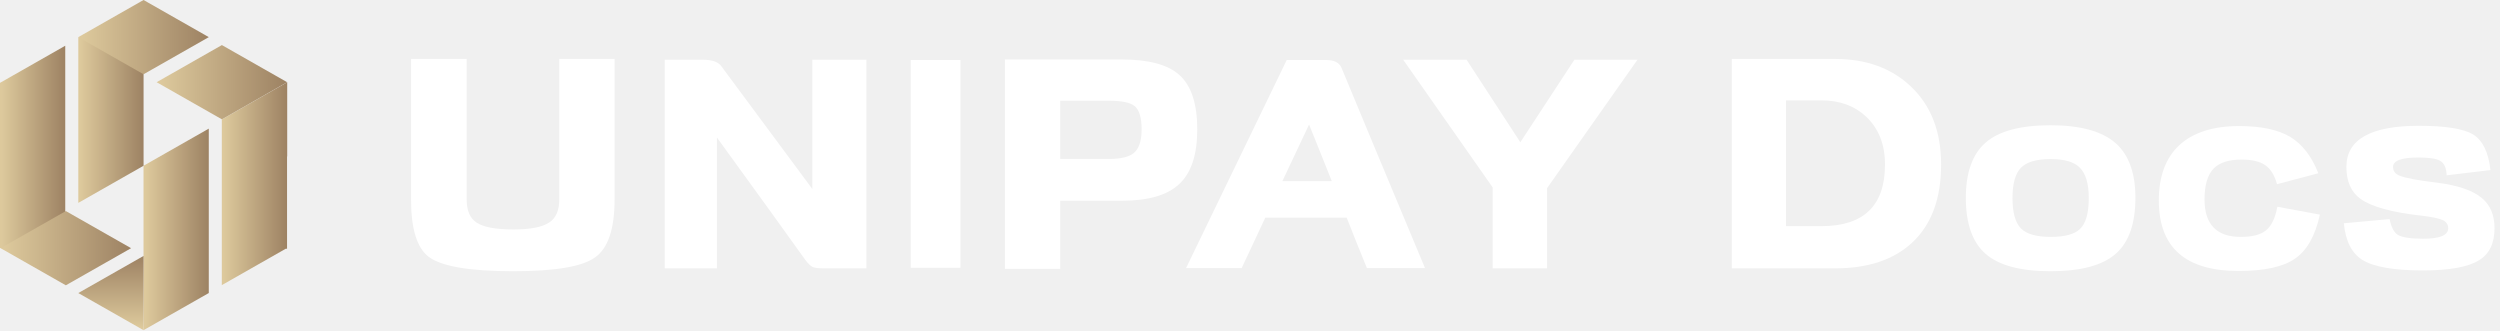
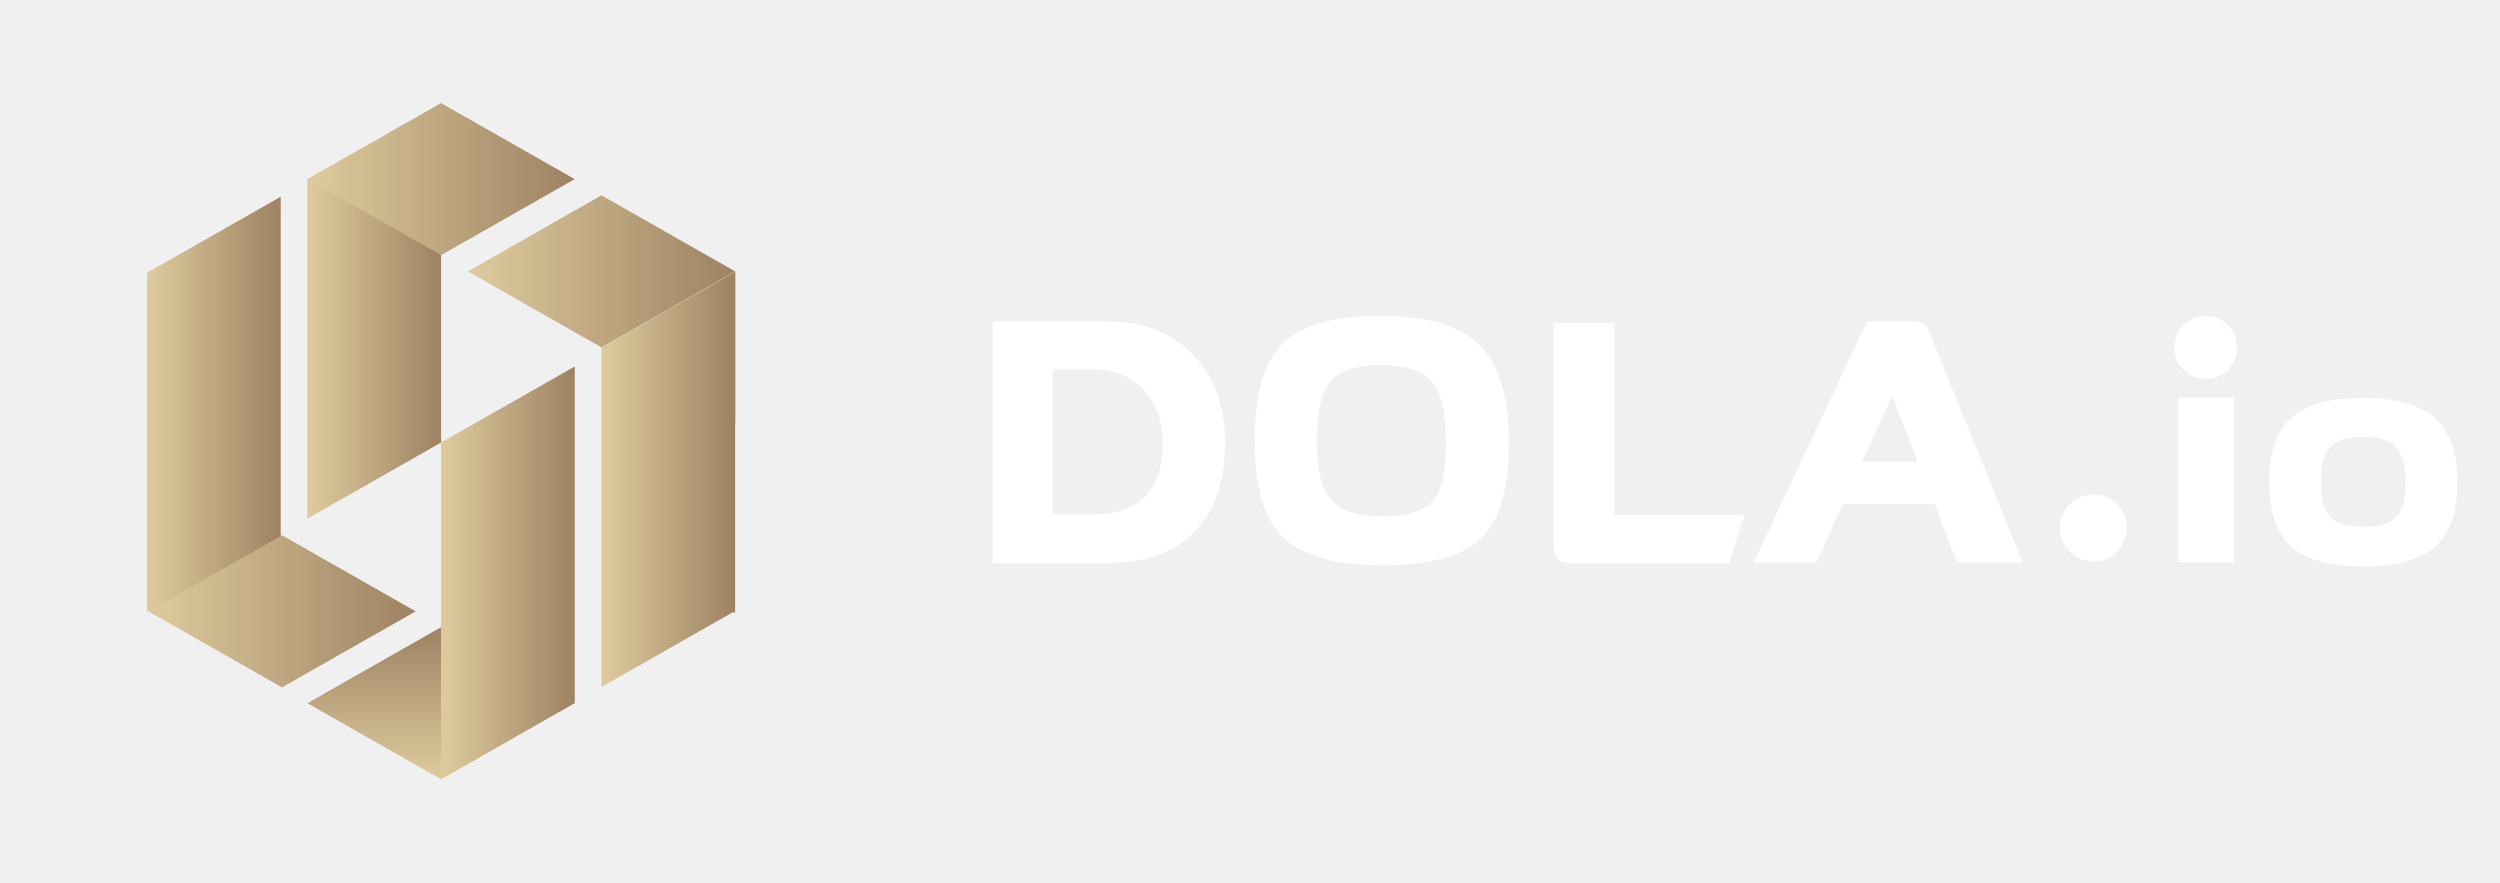
- <svg xmlns="http://www.w3.org/2000/svg" width="212" height="28" viewBox="0 0 212 28" fill="none">
-   <path d="M5.533 21.038H0L0 7.032H0.011L0 7.026L5.533 3.877L5.533 21.038Z" fill="url(#paint0_linear_39935_5224)" />
-   <path d="M17.704 24.857H17.689L12.168 28L12.168 21.702L12.171 21.703L12.171 14.062H12.183L12.171 14.056L17.704 10.907L17.704 24.857Z" fill="url(#paint1_linear_39935_5224)" />
-   <path d="M12.174 14.061H12.163L6.641 17.204L6.641 3.155L12.174 3.155L12.174 14.061Z" fill="url(#paint2_linear_39935_5224)" />
-   <path d="M6.639 24.851L12.172 21.703L12.172 28L6.639 24.851Z" fill="url(#paint3_linear_39935_5224)" />
-   <path d="M24.355 13.272L24.342 13.264L24.342 21.092H24.232L18.809 24.179L18.809 10.13H18.834L18.822 10.123L24.355 6.974V13.272Z" fill="url(#paint4_linear_39935_5224)" />
-   <path d="M24.349 6.971L18.815 10.119L13.281 6.971L18.815 3.822L24.349 6.971Z" fill="url(#paint5_linear_39935_5224)" />
-   <path d="M17.706 3.149L12.172 6.298L6.639 3.149L12.172 0L17.706 3.149Z" fill="url(#paint6_linear_39935_5224)" />
-   <path d="M5.584 17.898L11.116 21.046L5.584 24.193L5.584 24.194L5.583 24.194L5.582 24.194L5.582 24.193L0.051 21.046L5.582 17.898L5.582 17.897L5.583 17.897L5.584 17.897L5.584 17.898Z" fill="url(#paint7_linear_39935_5224)" />
-   <path d="M133.508 5.066H138.857L131.19 15.959V22.756H126.578V15.893L118.99 5.066H124.365L128.924 12.063L133.508 5.066Z" fill="white" />
-   <path d="M115.913 22.734C115.28 21.184 114.709 19.76 114.2 18.461H107.296L105.294 22.734H100.577L109.114 5.089H112.461C113.128 5.089 113.559 5.303 113.752 5.731C114.929 8.579 117.291 14.247 120.84 22.734H115.913ZM112.935 15.362L111.011 10.557L108.745 15.362H112.935Z" fill="white" />
-   <path d="M95.124 5.044C97.425 5.044 99.059 5.487 100.025 6.373C101.026 7.273 101.527 8.808 101.527 10.978C101.527 13.118 101.017 14.661 99.999 15.605C98.997 16.55 97.381 17.022 95.15 17.022H89.907V22.801H85.216V7.214C85.216 6.255 85.216 5.044 85.216 5.044H95.124ZM94.043 13.48C95.045 13.48 95.747 13.31 96.151 12.97C96.591 12.601 96.81 11.937 96.81 10.978C96.81 9.974 96.608 9.31 96.204 8.985C95.835 8.69 95.106 8.542 94.017 8.542H89.907V13.48H94.043Z" fill="white" />
-   <path d="M81.445 22.712H77.229V12.018C77.229 11.266 77.229 5.089 77.229 5.089H81.445V22.712Z" fill="white" />
-   <path d="M68.28 22.026C66.998 20.225 64.503 16.771 60.797 11.664V22.756H56.37V5.066H59.585C60.358 5.066 60.876 5.236 61.139 5.576L68.886 16.026V5.066H73.471V22.756H69.835C69.36 22.756 69.044 22.712 68.886 22.624C68.728 22.55 68.526 22.351 68.28 22.026Z" fill="white" />
-   <path d="M34.857 5H39.574V16.911C39.574 17.841 39.846 18.491 40.391 18.86C40.971 19.258 42.016 19.458 43.526 19.458C44.984 19.458 46.003 19.258 46.583 18.86C47.145 18.491 47.426 17.841 47.426 16.911V5H52.117V16.911C52.117 19.435 51.554 21.081 50.43 21.849C49.341 22.616 47.04 23 43.526 23C39.837 23 37.449 22.594 36.359 21.782C35.358 21.029 34.857 19.406 34.857 16.911V5Z" fill="white" />
-   <path d="M206.645 15.489C208.409 15.711 209.674 16.141 210.44 16.778C211.171 17.37 211.536 18.23 211.536 19.356C211.536 20.63 211.1 21.533 210.227 22.067C209.3 22.644 207.714 22.933 205.469 22.933C203.01 22.933 201.299 22.637 200.337 22.044C199.428 21.482 198.902 20.444 198.76 18.933L202.636 18.578C202.778 19.259 203.01 19.704 203.33 19.911C203.687 20.133 204.409 20.244 205.496 20.244C206.903 20.244 207.607 19.948 207.607 19.356C207.607 19.044 207.456 18.815 207.153 18.667C206.832 18.518 206.226 18.393 205.335 18.289C202.823 18.007 201.103 17.533 200.176 16.867C199.375 16.289 198.974 15.385 198.974 14.156C198.974 11.83 201.023 10.667 205.121 10.667C207.367 10.667 208.899 10.911 209.719 11.4C210.538 11.918 211.029 12.926 211.189 14.422L207.474 14.867C207.456 14.259 207.278 13.852 206.939 13.644C206.618 13.452 205.995 13.356 205.068 13.356C203.642 13.356 202.93 13.622 202.93 14.156C202.93 14.511 203.126 14.763 203.518 14.911C203.999 15.104 205.041 15.296 206.645 15.489Z" fill="white" />
-   <path d="M196.727 18.2C196.335 19.993 195.631 21.237 194.615 21.933C193.618 22.63 192.023 22.978 189.831 22.978C185.323 22.978 183.068 20.985 183.068 17C183.068 14.956 183.647 13.393 184.806 12.311C185.982 11.23 187.675 10.689 189.884 10.689C191.702 10.689 193.127 10.985 194.161 11.578C195.212 12.2 196.023 13.237 196.593 14.689L193.092 15.622C192.878 14.837 192.531 14.289 192.049 13.978C191.604 13.681 190.945 13.533 190.071 13.533C189.002 13.533 188.218 13.785 187.719 14.289C187.202 14.822 186.944 15.696 186.944 16.911C186.944 19.03 187.969 20.089 190.018 20.089C190.98 20.089 191.684 19.911 192.13 19.556C192.611 19.185 192.94 18.511 193.119 17.533L196.727 18.2Z" fill="white" />
-   <path d="M166.703 16.778C166.703 14.644 167.256 13.089 168.36 12.111C169.483 11.118 171.327 10.622 173.893 10.622C176.406 10.622 178.241 11.126 179.4 12.133C180.522 13.126 181.083 14.674 181.083 16.778C181.083 18.956 180.531 20.533 179.426 21.511C178.304 22.504 176.459 23 173.893 23C171.345 23 169.51 22.511 168.387 21.533C167.264 20.556 166.703 18.97 166.703 16.778ZM170.659 16.8C170.659 18.03 170.9 18.889 171.381 19.378C171.862 19.852 172.699 20.089 173.893 20.089C175.087 20.089 175.916 19.867 176.379 19.422C176.878 18.948 177.128 18.074 177.128 16.8C177.128 15.57 176.869 14.704 176.352 14.2C175.871 13.726 175.052 13.489 173.893 13.489C172.699 13.489 171.862 13.733 171.381 14.222C170.9 14.711 170.659 15.57 170.659 16.8Z" fill="white" />
-   <path d="M155.625 5C158.262 5 160.4 5.778 162.04 7.333C163.75 8.948 164.606 11.156 164.606 13.956C164.606 16.844 163.786 19.052 162.147 20.578C160.578 22.03 158.404 22.756 155.625 22.756H146.857V5H155.625ZM154.449 19.178C158.048 19.178 159.848 17.437 159.848 13.956C159.848 12.252 159.313 10.896 158.244 9.889C157.264 8.97 155.999 8.511 154.449 8.511H151.455V19.178H154.449Z" fill="white" />
+ <svg xmlns="http://www.w3.org/2000/svg" width="136" height="48" viewBox="0 0 136 48" fill="none">
+   <path d="M15.271 33.246H8.002L8.002 14.845H8.015L8.002 14.837L15.271 10.7L15.271 33.246Z" fill="url(#paint0_linear_48261_9377)" />
+   <path d="M31.266 38.264H31.244L23.992 42.391V34.117L23.996 34.119L23.996 24.08H24.009L23.996 24.072L31.266 19.935L31.266 38.264Z" fill="url(#paint1_linear_48261_9377)" />
+   <path d="M23.995 24.082H23.979L16.725 28.21L16.725 9.754L23.995 9.754L23.995 24.082Z" fill="url(#paint2_linear_48261_9377)" />
+   <path d="M16.721 38.256L23.991 34.12L23.991 42.393L16.721 38.256Z" fill="url(#paint3_linear_48261_9377)" />
+   <path d="M40.002 23.044L39.99 23.037V33.318H39.845L32.72 37.372L32.72 18.916H32.748L32.732 18.908L40.002 14.771V23.044Z" fill="url(#paint4_linear_48261_9377)" />
+   <path d="M39.989 14.763L32.719 18.9L25.45 14.763L32.719 10.626L39.989 14.763Z" fill="url(#paint5_linear_48261_9377)" />
+   <path d="M31.261 9.744L23.991 13.88L16.722 9.744L23.991 5.607L31.261 9.744Z" fill="url(#paint6_linear_48261_9377)" />
+   <path d="M22.611 33.257L15.341 37.394L8.072 33.257L15.341 29.12L22.611 33.257Z" fill="url(#paint7_linear_48261_9377)" />
+   <path d="M128.562 21.646C130.351 21.646 131.659 22.019 132.484 22.765C133.283 23.501 133.683 24.648 133.683 26.206C133.683 27.82 133.289 28.989 132.502 29.713C131.703 30.448 130.389 30.816 128.562 30.816C126.747 30.816 125.44 30.453 124.641 29.729C123.842 29.004 123.442 27.83 123.442 26.206C123.442 24.626 123.835 23.473 124.622 22.749C125.421 22.013 126.735 21.646 128.562 21.646ZM75.161 17.184C77.61 17.184 79.375 17.7 80.454 18.732C81.545 19.797 82.09 21.564 82.09 24.033C82.09 26.568 81.576 28.33 80.548 29.317C79.533 30.272 77.737 30.75 75.161 30.75C72.572 30.75 70.764 30.223 69.736 29.17C68.746 28.171 68.251 26.459 68.251 24.033C68.251 21.509 68.746 19.742 69.736 18.732C70.751 17.701 72.559 17.184 75.161 17.184ZM60.247 17.481C62.125 17.481 63.648 18.057 64.815 19.209C66.033 20.406 66.643 22.041 66.643 24.116C66.643 26.256 66.059 27.89 64.891 29.021C63.775 30.096 62.227 30.635 60.247 30.635H54.003V17.481H60.247ZM87.827 28.001H94.89L94.071 30.635H85.391C84.807 30.635 84.515 30.328 84.515 29.713V17.547H87.827V28.001ZM103.983 17.481C104.465 17.481 104.776 17.64 104.915 17.958C105.766 20.076 107.473 24.291 110.036 30.602H106.476C106.019 29.45 105.607 28.39 105.239 27.424H100.252L98.805 30.602H95.398L101.565 17.481H103.983ZM121.535 30.585H118.49V21.637H121.535V30.585ZM113.879 26.897C114.38 26.897 114.809 27.073 115.165 27.424C115.521 27.787 115.699 28.209 115.699 28.692C115.699 29.208 115.521 29.647 115.165 30.009C114.809 30.36 114.38 30.536 113.879 30.536C113.379 30.536 112.951 30.36 112.595 30.009C112.239 29.647 112.061 29.208 112.061 28.692C112.061 28.209 112.239 27.787 112.595 27.424C112.951 27.073 113.379 26.898 113.879 26.897ZM128.562 23.77C127.712 23.77 127.115 23.951 126.773 24.313C126.43 24.675 126.259 25.312 126.259 26.223C126.259 27.133 126.43 27.77 126.773 28.132C127.115 28.483 127.712 28.659 128.562 28.659C129.412 28.659 130.003 28.494 130.333 28.165C130.688 27.814 130.865 27.166 130.865 26.223C130.865 25.312 130.682 24.67 130.314 24.297C129.971 23.945 129.387 23.77 128.562 23.77ZM75.161 19.868C73.854 19.868 72.953 20.131 72.458 20.658C71.912 21.24 71.639 22.365 71.639 24.033C71.639 25.548 71.9 26.601 72.42 27.194C72.928 27.786 73.841 28.083 75.161 28.083C76.519 28.083 77.446 27.803 77.941 27.244C78.423 26.684 78.664 25.613 78.664 24.033C78.664 22.442 78.397 21.338 77.865 20.723C77.344 20.153 76.442 19.868 75.161 19.868ZM57.277 27.984H59.41C61.973 27.984 63.254 26.695 63.254 24.116C63.254 22.854 62.874 21.849 62.112 21.103C61.414 20.422 60.513 20.082 59.41 20.082H57.277V27.984ZM101.298 25.119H104.325L102.936 21.547L101.298 25.119ZM119.994 17.184C120.463 17.184 120.869 17.354 121.212 17.692C121.542 18.018 121.707 18.419 121.707 18.895C121.707 19.372 121.542 19.779 121.212 20.117C120.882 20.443 120.476 20.606 119.994 20.606C119.512 20.606 119.105 20.443 118.775 20.117C118.446 19.779 118.281 19.372 118.281 18.895C118.281 18.419 118.445 18.018 118.775 17.692C119.118 17.354 119.524 17.184 119.994 17.184Z" fill="white" />
  <defs>
-     <linearGradient id="paint0_linear_39935_5224" x1="0.167" y1="21.038" x2="5.533" y2="21.038" gradientUnits="userSpaceOnUse">
+     <linearGradient id="paint0_linear_48261_9377" x1="8.221" y1="33.246" x2="15.271" y2="33.246" gradientUnits="userSpaceOnUse">
      <stop stop-color="#DDC99C" />
      <stop offset="1" stop-color="#9D8263" />
    </linearGradient>
-     <linearGradient id="paint1_linear_39935_5224" x1="12.335" y1="28" x2="17.704" y2="28" gradientUnits="userSpaceOnUse">
+     <linearGradient id="paint1_linear_48261_9377" x1="24.212" y1="42.391" x2="31.266" y2="42.391" gradientUnits="userSpaceOnUse">
      <stop stop-color="#DDC99C" />
      <stop offset="1" stop-color="#9D8263" />
    </linearGradient>
-     <linearGradient id="paint2_linear_39935_5224" x1="6.808" y1="17.204" x2="12.174" y2="17.204" gradientUnits="userSpaceOnUse">
+     <linearGradient id="paint2_linear_48261_9377" x1="16.945" y1="28.21" x2="23.995" y2="28.21" gradientUnits="userSpaceOnUse">
      <stop stop-color="#DDC99C" />
      <stop offset="1" stop-color="#9D8263" />
    </linearGradient>
-     <linearGradient id="paint3_linear_39935_5224" x1="12.172" y1="27.81" x2="12.172" y2="21.703" gradientUnits="userSpaceOnUse">
+     <linearGradient id="paint3_linear_48261_9377" x1="23.991" y1="42.143" x2="23.991" y2="34.12" gradientUnits="userSpaceOnUse">
      <stop stop-color="#DDC99C" />
      <stop offset="1" stop-color="#9D8263" />
    </linearGradient>
-     <linearGradient id="paint4_linear_39935_5224" x1="18.976" y1="24.179" x2="24.355" y2="24.179" gradientUnits="userSpaceOnUse">
+     <linearGradient id="paint4_linear_48261_9377" x1="32.94" y1="37.372" x2="40.002" y2="37.372" gradientUnits="userSpaceOnUse">
      <stop stop-color="#DDC99C" />
      <stop offset="1" stop-color="#9D8263" />
    </linearGradient>
-     <linearGradient id="paint5_linear_39935_5224" x1="13.615" y1="10.119" x2="24.349" y2="10.119" gradientUnits="userSpaceOnUse">
+     <linearGradient id="paint5_linear_48261_9377" x1="25.889" y1="18.9" x2="39.989" y2="18.9" gradientUnits="userSpaceOnUse">
      <stop stop-color="#DDC99C" />
      <stop offset="1" stop-color="#9D8263" />
    </linearGradient>
-     <linearGradient id="paint6_linear_39935_5224" x1="6.973" y1="6.298" x2="17.706" y2="6.298" gradientUnits="userSpaceOnUse">
+     <linearGradient id="paint6_linear_48261_9377" x1="17.161" y1="13.88" x2="31.261" y2="13.88" gradientUnits="userSpaceOnUse">
      <stop stop-color="#DDC99C" />
      <stop offset="1" stop-color="#9D8263" />
    </linearGradient>
-     <linearGradient id="paint7_linear_39935_5224" x1="0.385" y1="24.194" x2="11.116" y2="24.194" gradientUnits="userSpaceOnUse">
+     <linearGradient id="paint7_linear_48261_9377" x1="8.511" y1="37.394" x2="22.611" y2="37.394" gradientUnits="userSpaceOnUse">
      <stop stop-color="#DDC99C" />
      <stop offset="1" stop-color="#9D8263" />
    </linearGradient>
  </defs>
</svg>
